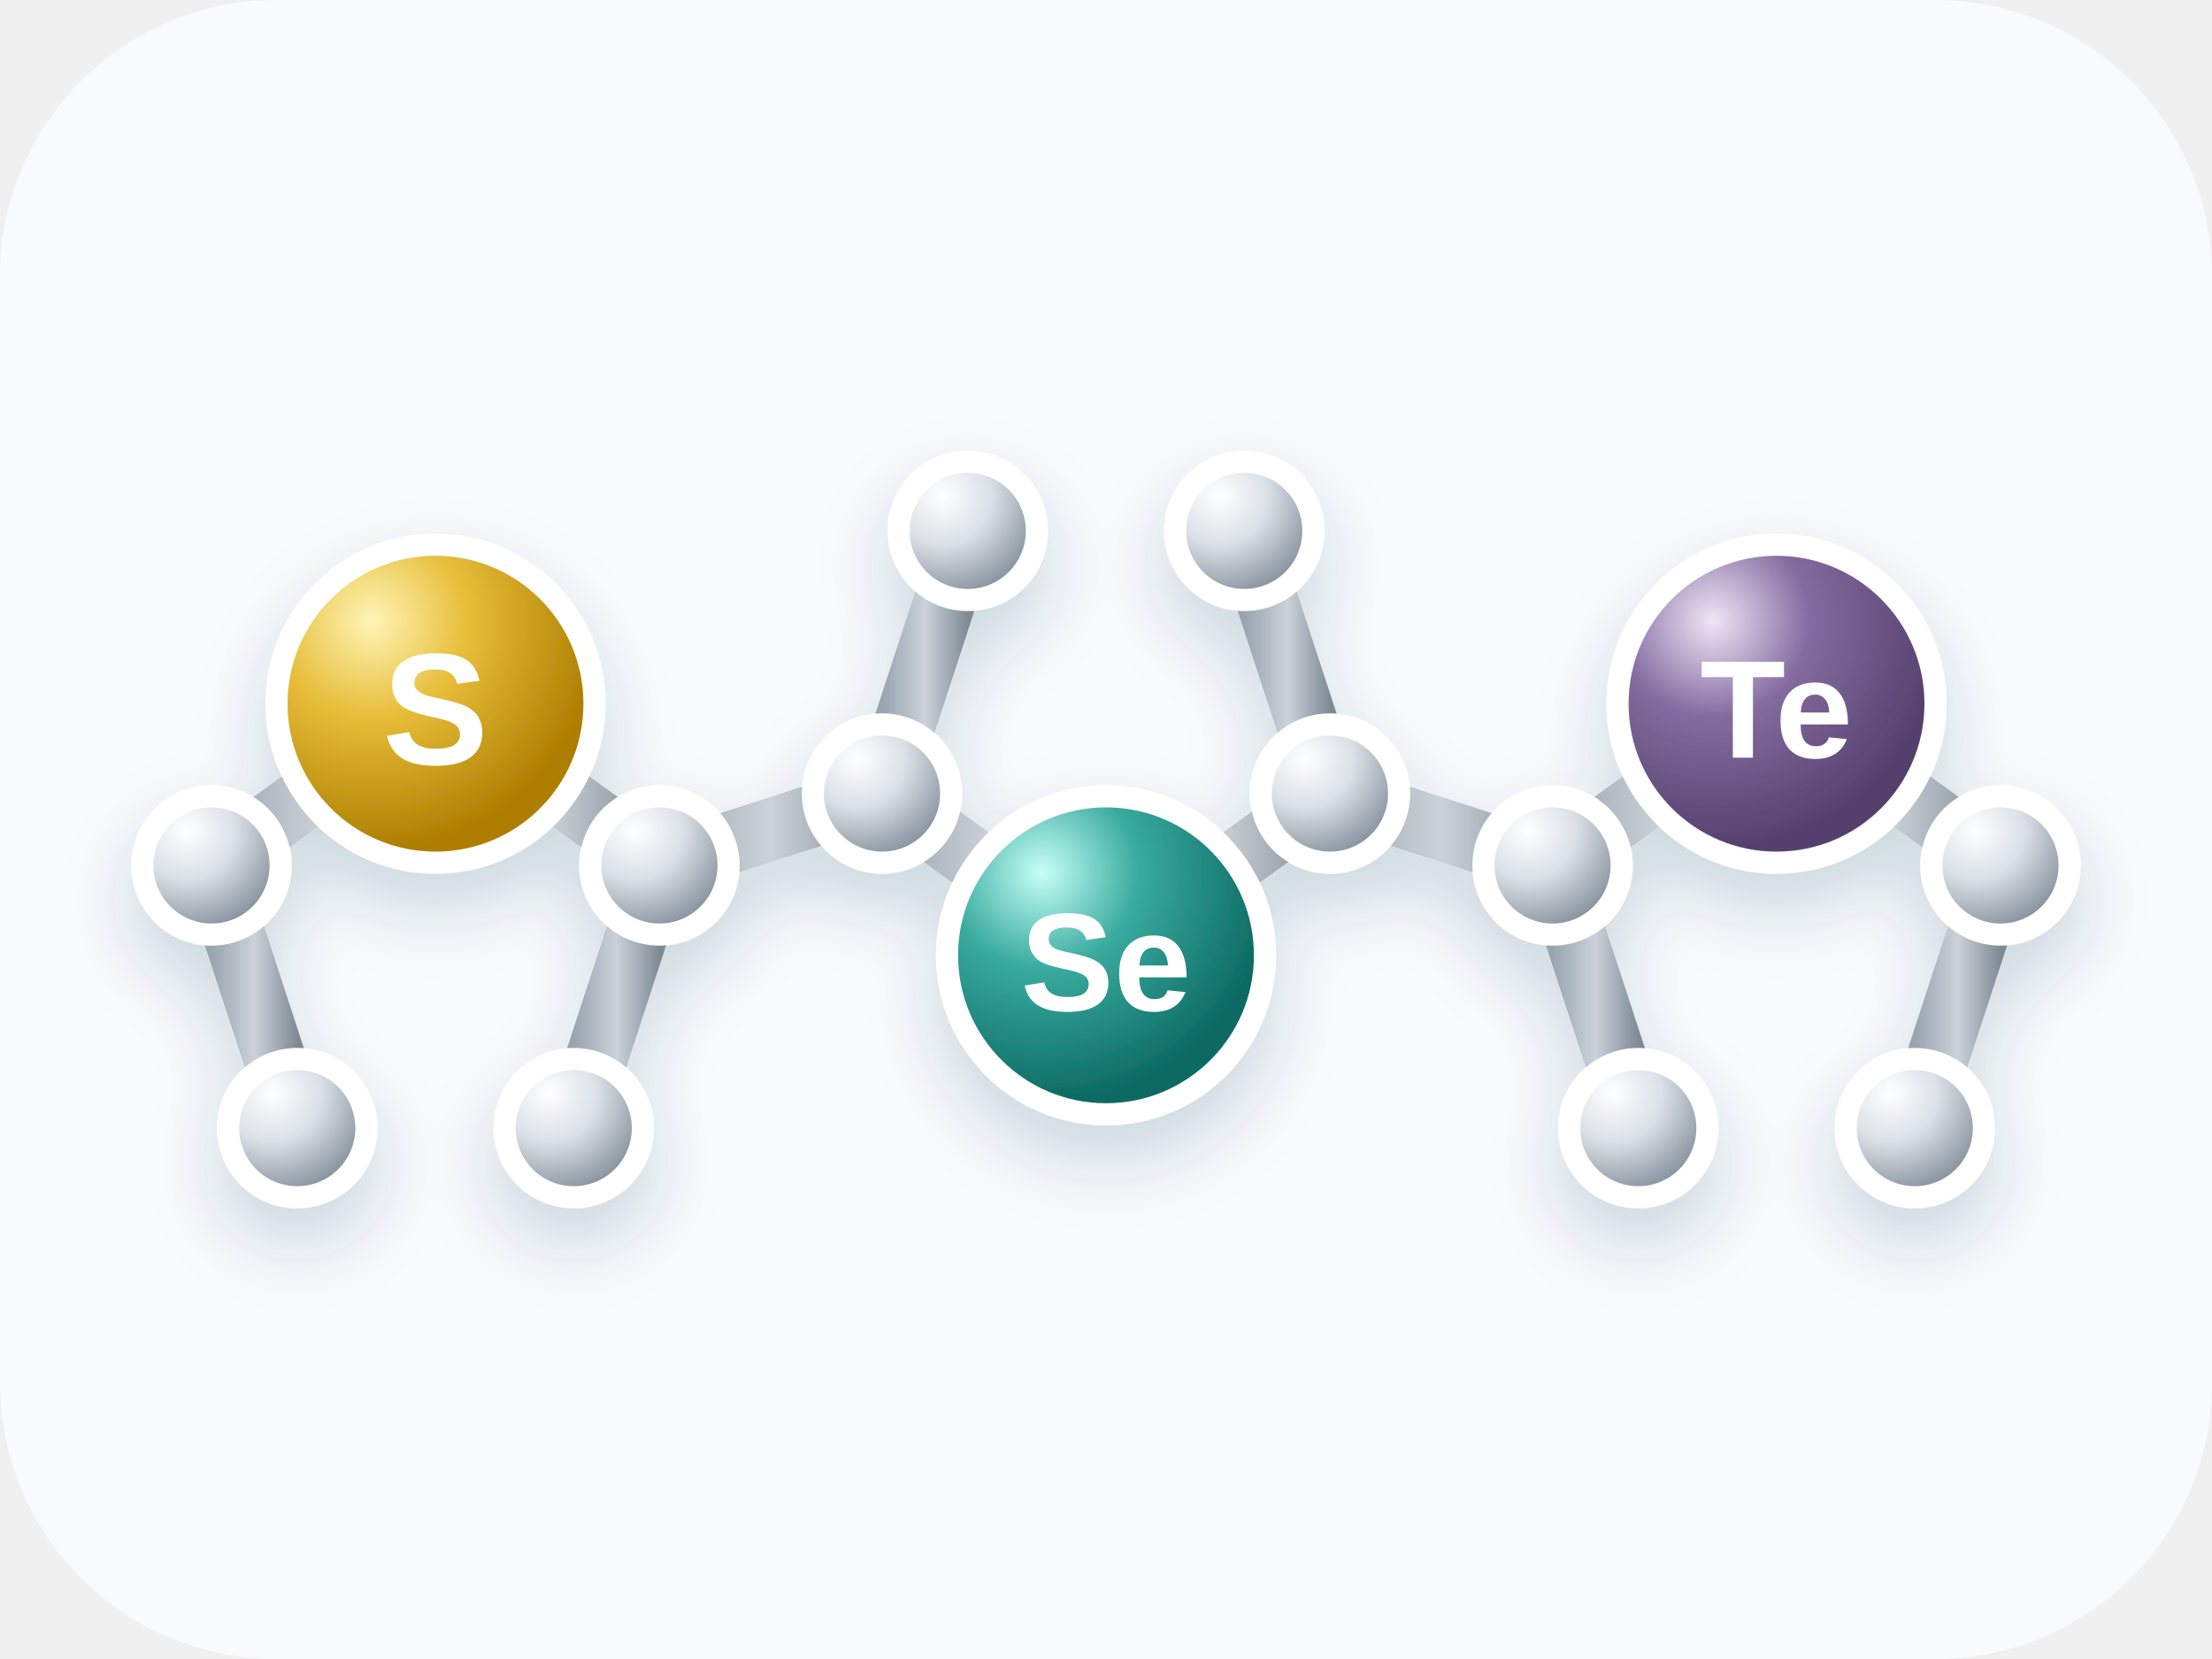
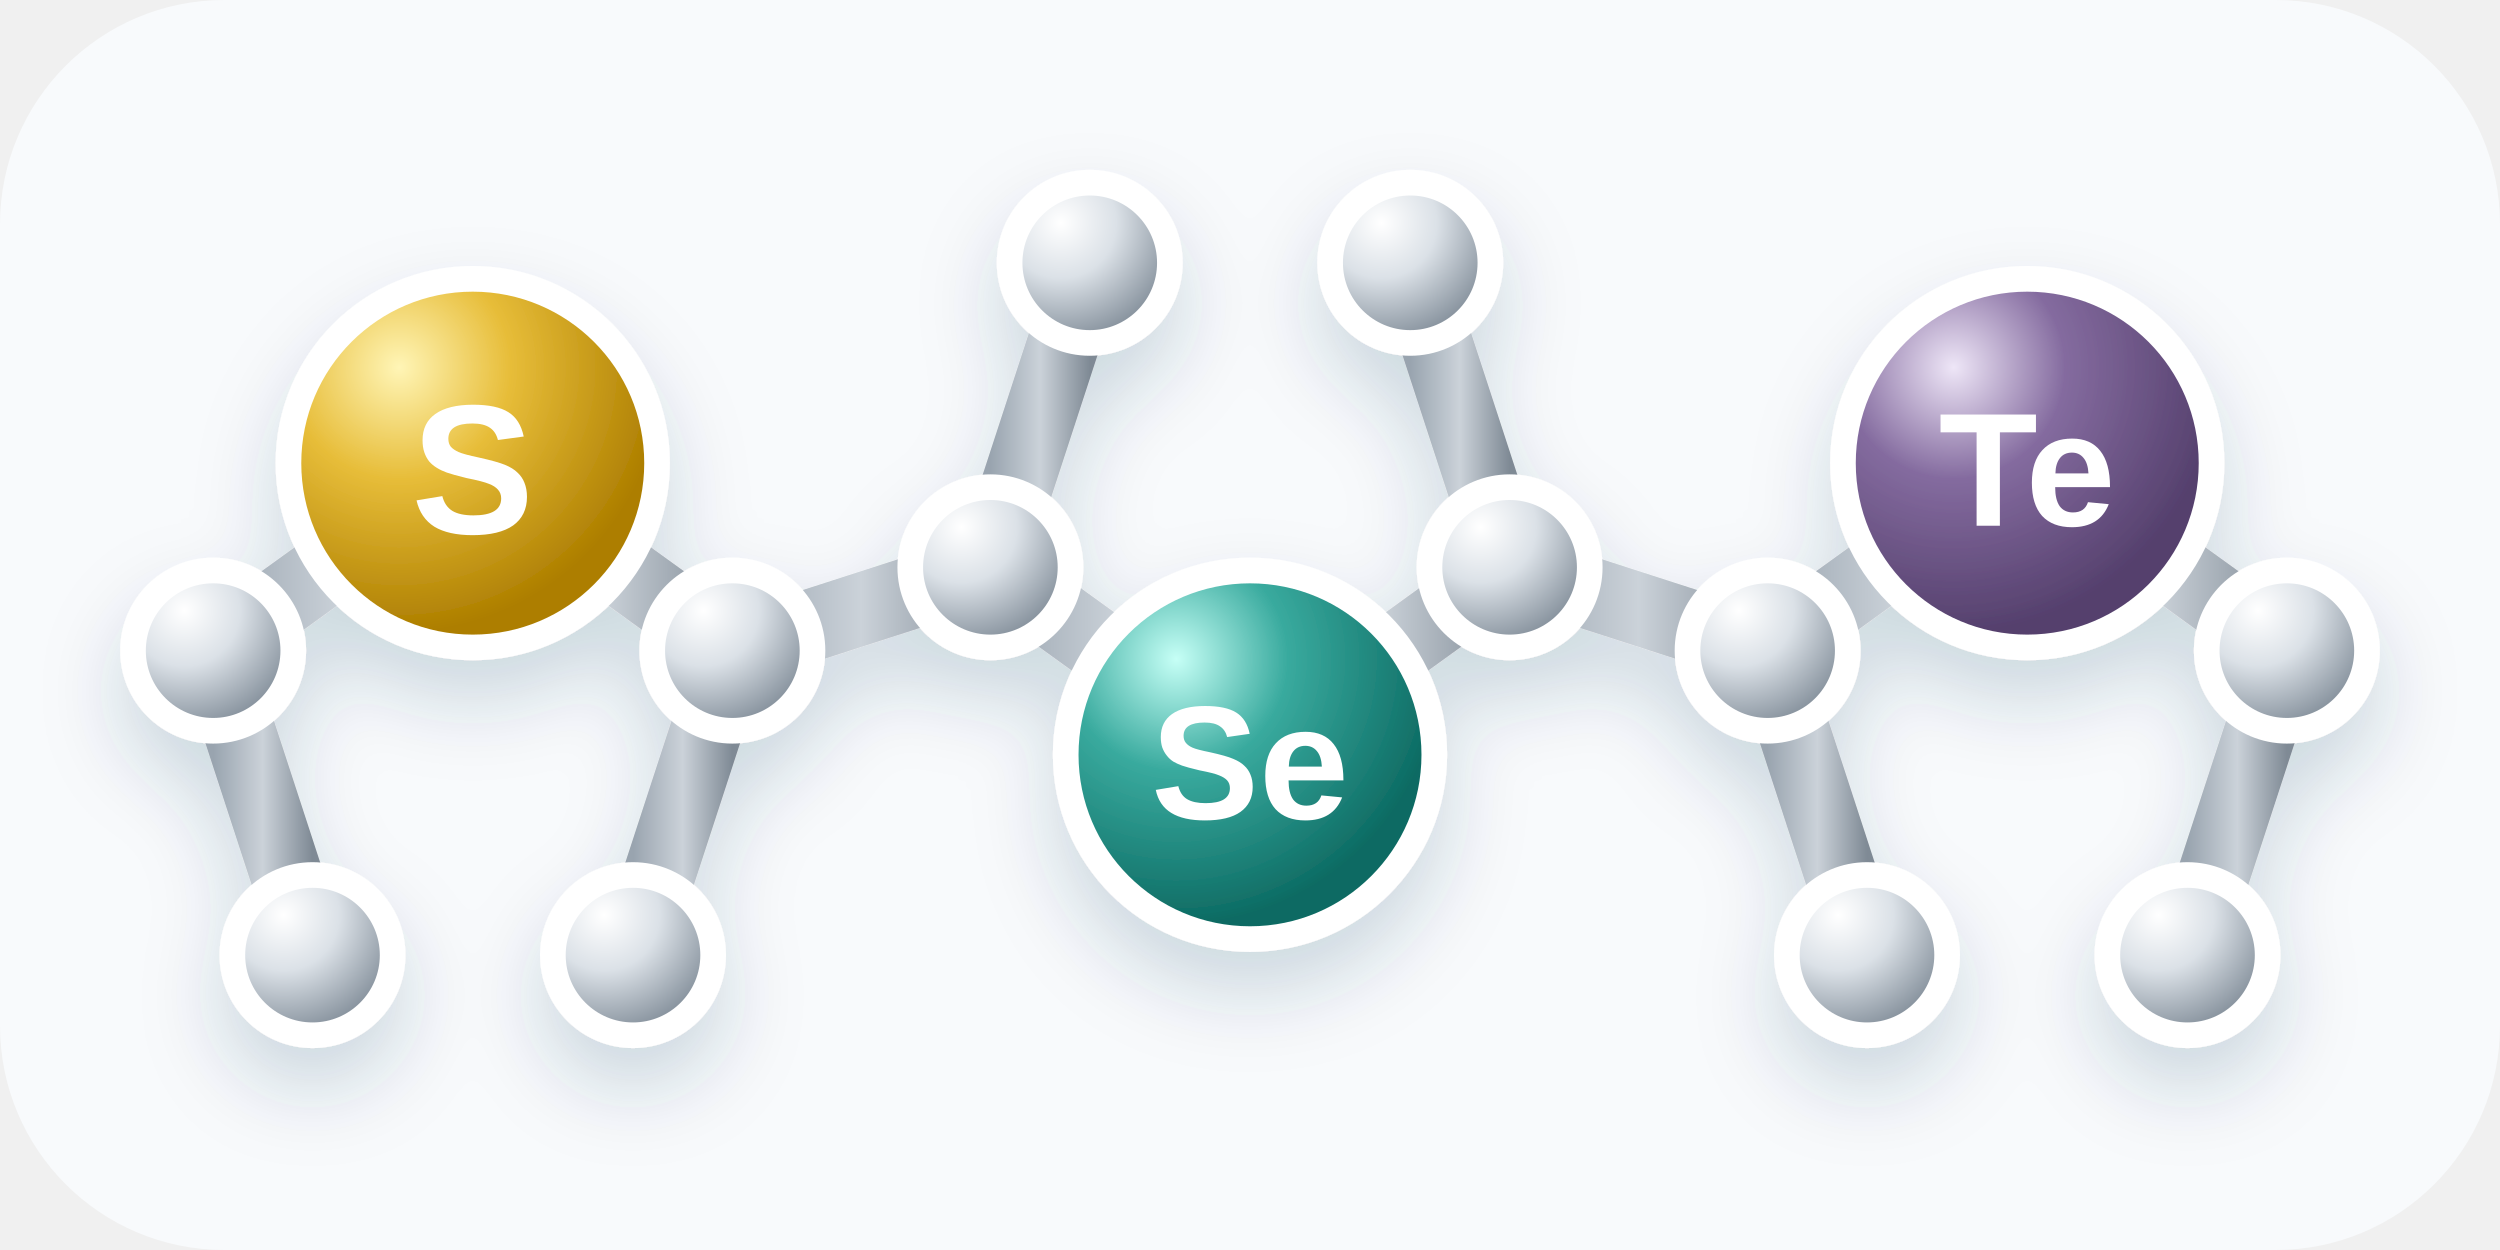
- <svg xmlns="http://www.w3.org/2000/svg" viewBox="0 0 160 120" role="img" aria-label="ChalMolDB molecular mark">
-   <rect width="160" height="120" rx="20" fill="#F8FAFC" />
+ <svg xmlns="http://www.w3.org/2000/svg" viewBox="2 22 156 78" role="img" aria-label="ChalMolDB molecular mark">
+   <rect x="2" y="22" width="156" height="78" rx="14" fill="#F8FAFC" />
  <defs>
    <radialGradient id="cmC" cx="32%" cy="25%" r="72%">
      <stop stop-color="#ffffff" />
      <stop offset=".48" stop-color="#dbe1e7" />
      <stop offset="1" stop-color="#8b96a1" />
    </radialGradient>
    <radialGradient id="cmS" cx="30%" cy="24%" r="72%">
      <stop stop-color="#fff5b6" />
      <stop offset=".42" stop-color="#e7bd39" />
      <stop offset="1" stop-color="#ad7e00" />
    </radialGradient>
    <radialGradient id="cmSe" cx="30%" cy="24%" r="72%">
      <stop stop-color="#c6fff6" />
      <stop offset=".42" stop-color="#39aa9e" />
      <stop offset="1" stop-color="#0d6b63" />
    </radialGradient>
    <radialGradient id="cmTe" cx="30%" cy="24%" r="72%">
      <stop stop-color="#eee6f7" />
      <stop offset=".42" stop-color="#846b9f" />
      <stop offset="1" stop-color="#55406d" />
    </radialGradient>
    <linearGradient id="cmBond" x1="0" x2="1">
      <stop stop-color="#99a4af" />
      <stop offset=".5" stop-color="#cbd2d9" />
      <stop offset="1" stop-color="#7f8a95" />
    </linearGradient>
    <filter id="cmShadow" x="-30%" y="-30%" width="160%" height="160%">
      <feDropShadow dx="0" dy="2.5" stdDeviation="2.5" flood-color="#173b5b" flood-opacity="0.18" />
    </filter>
  </defs>
  <g transform="translate(80.0 60.0)" filter="url(#cmShadow)" stroke-linecap="round">
    <g stroke="url(#cmBond)" stroke-width="4.5">
      <path d="M-48.5 -9.1 -32.3 2.6" />
      <path d="M-32.3 2.6 -38.5 21.6" />
      <path d="M-38.5 21.6 -58.5 21.6" />
      <path d="M-58.5 21.6 -64.7 2.6" />
      <path d="M-64.7 2.6 -48.5 -9.1" />
      <path d="M0.0 9.1 16.2 -2.6" />
      <path d="M16.2 -2.6 10.0 -21.6" />
      <path d="M10.0 -21.6 -10.0 -21.6" />
      <path d="M-10.0 -21.6 -16.2 -2.6" />
      <path d="M-16.2 -2.6 0.0 9.1" />
      <path d="M-32.3 2.6 -16.2 -2.6" />
      <path d="M48.5 -9.1 64.7 2.6" />
      <path d="M64.7 2.6 58.5 21.6" />
      <path d="M58.5 21.6 38.5 21.6" />
      <path d="M38.5 21.6 32.3 2.6" />
      <path d="M32.3 2.6 48.5 -9.1" />
      <path d="M16.2 -2.6 32.3 2.6" />
    </g>
    <g stroke="#ffffff" stroke-width="1.6">
      <circle cx="-48.5" cy="-9.1" r="11.5" fill="url(#cmS)" />
      <circle cx="-32.3" cy="2.6" r="5" fill="url(#cmC)" />
      <circle cx="-38.5" cy="21.6" r="5" fill="url(#cmC)" />
      <circle cx="-58.5" cy="21.6" r="5" fill="url(#cmC)" />
      <circle cx="-64.7" cy="2.6" r="5" fill="url(#cmC)" />
      <circle cx="0.0" cy="9.1" r="11.5" fill="url(#cmSe)" />
      <circle cx="16.2" cy="-2.6" r="5" fill="url(#cmC)" />
      <circle cx="10.0" cy="-21.6" r="5" fill="url(#cmC)" />
      <circle cx="-10.0" cy="-21.6" r="5" fill="url(#cmC)" />
      <circle cx="-16.2" cy="-2.6" r="5" fill="url(#cmC)" />
      <circle cx="48.5" cy="-9.1" r="11.5" fill="url(#cmTe)" />
      <circle cx="64.7" cy="2.6" r="5" fill="url(#cmC)" />
      <circle cx="58.5" cy="21.6" r="5" fill="url(#cmC)" />
      <circle cx="38.5" cy="21.6" r="5" fill="url(#cmC)" />
      <circle cx="32.3" cy="2.6" r="5" fill="url(#cmC)" />
    </g>
    <g font-family="Arial,Helvetica,sans-serif" font-weight="800" text-anchor="middle" dominant-baseline="central" fill="#ffffff">
      <text x="-48.5" y="-8.7" font-size="11.5">S</text>
      <text x="0.0" y="9.6" font-size="10.1">Se</text>
      <text x="48.5" y="-8.7" font-size="10.1">Te</text>
    </g>
  </g>
</svg>
